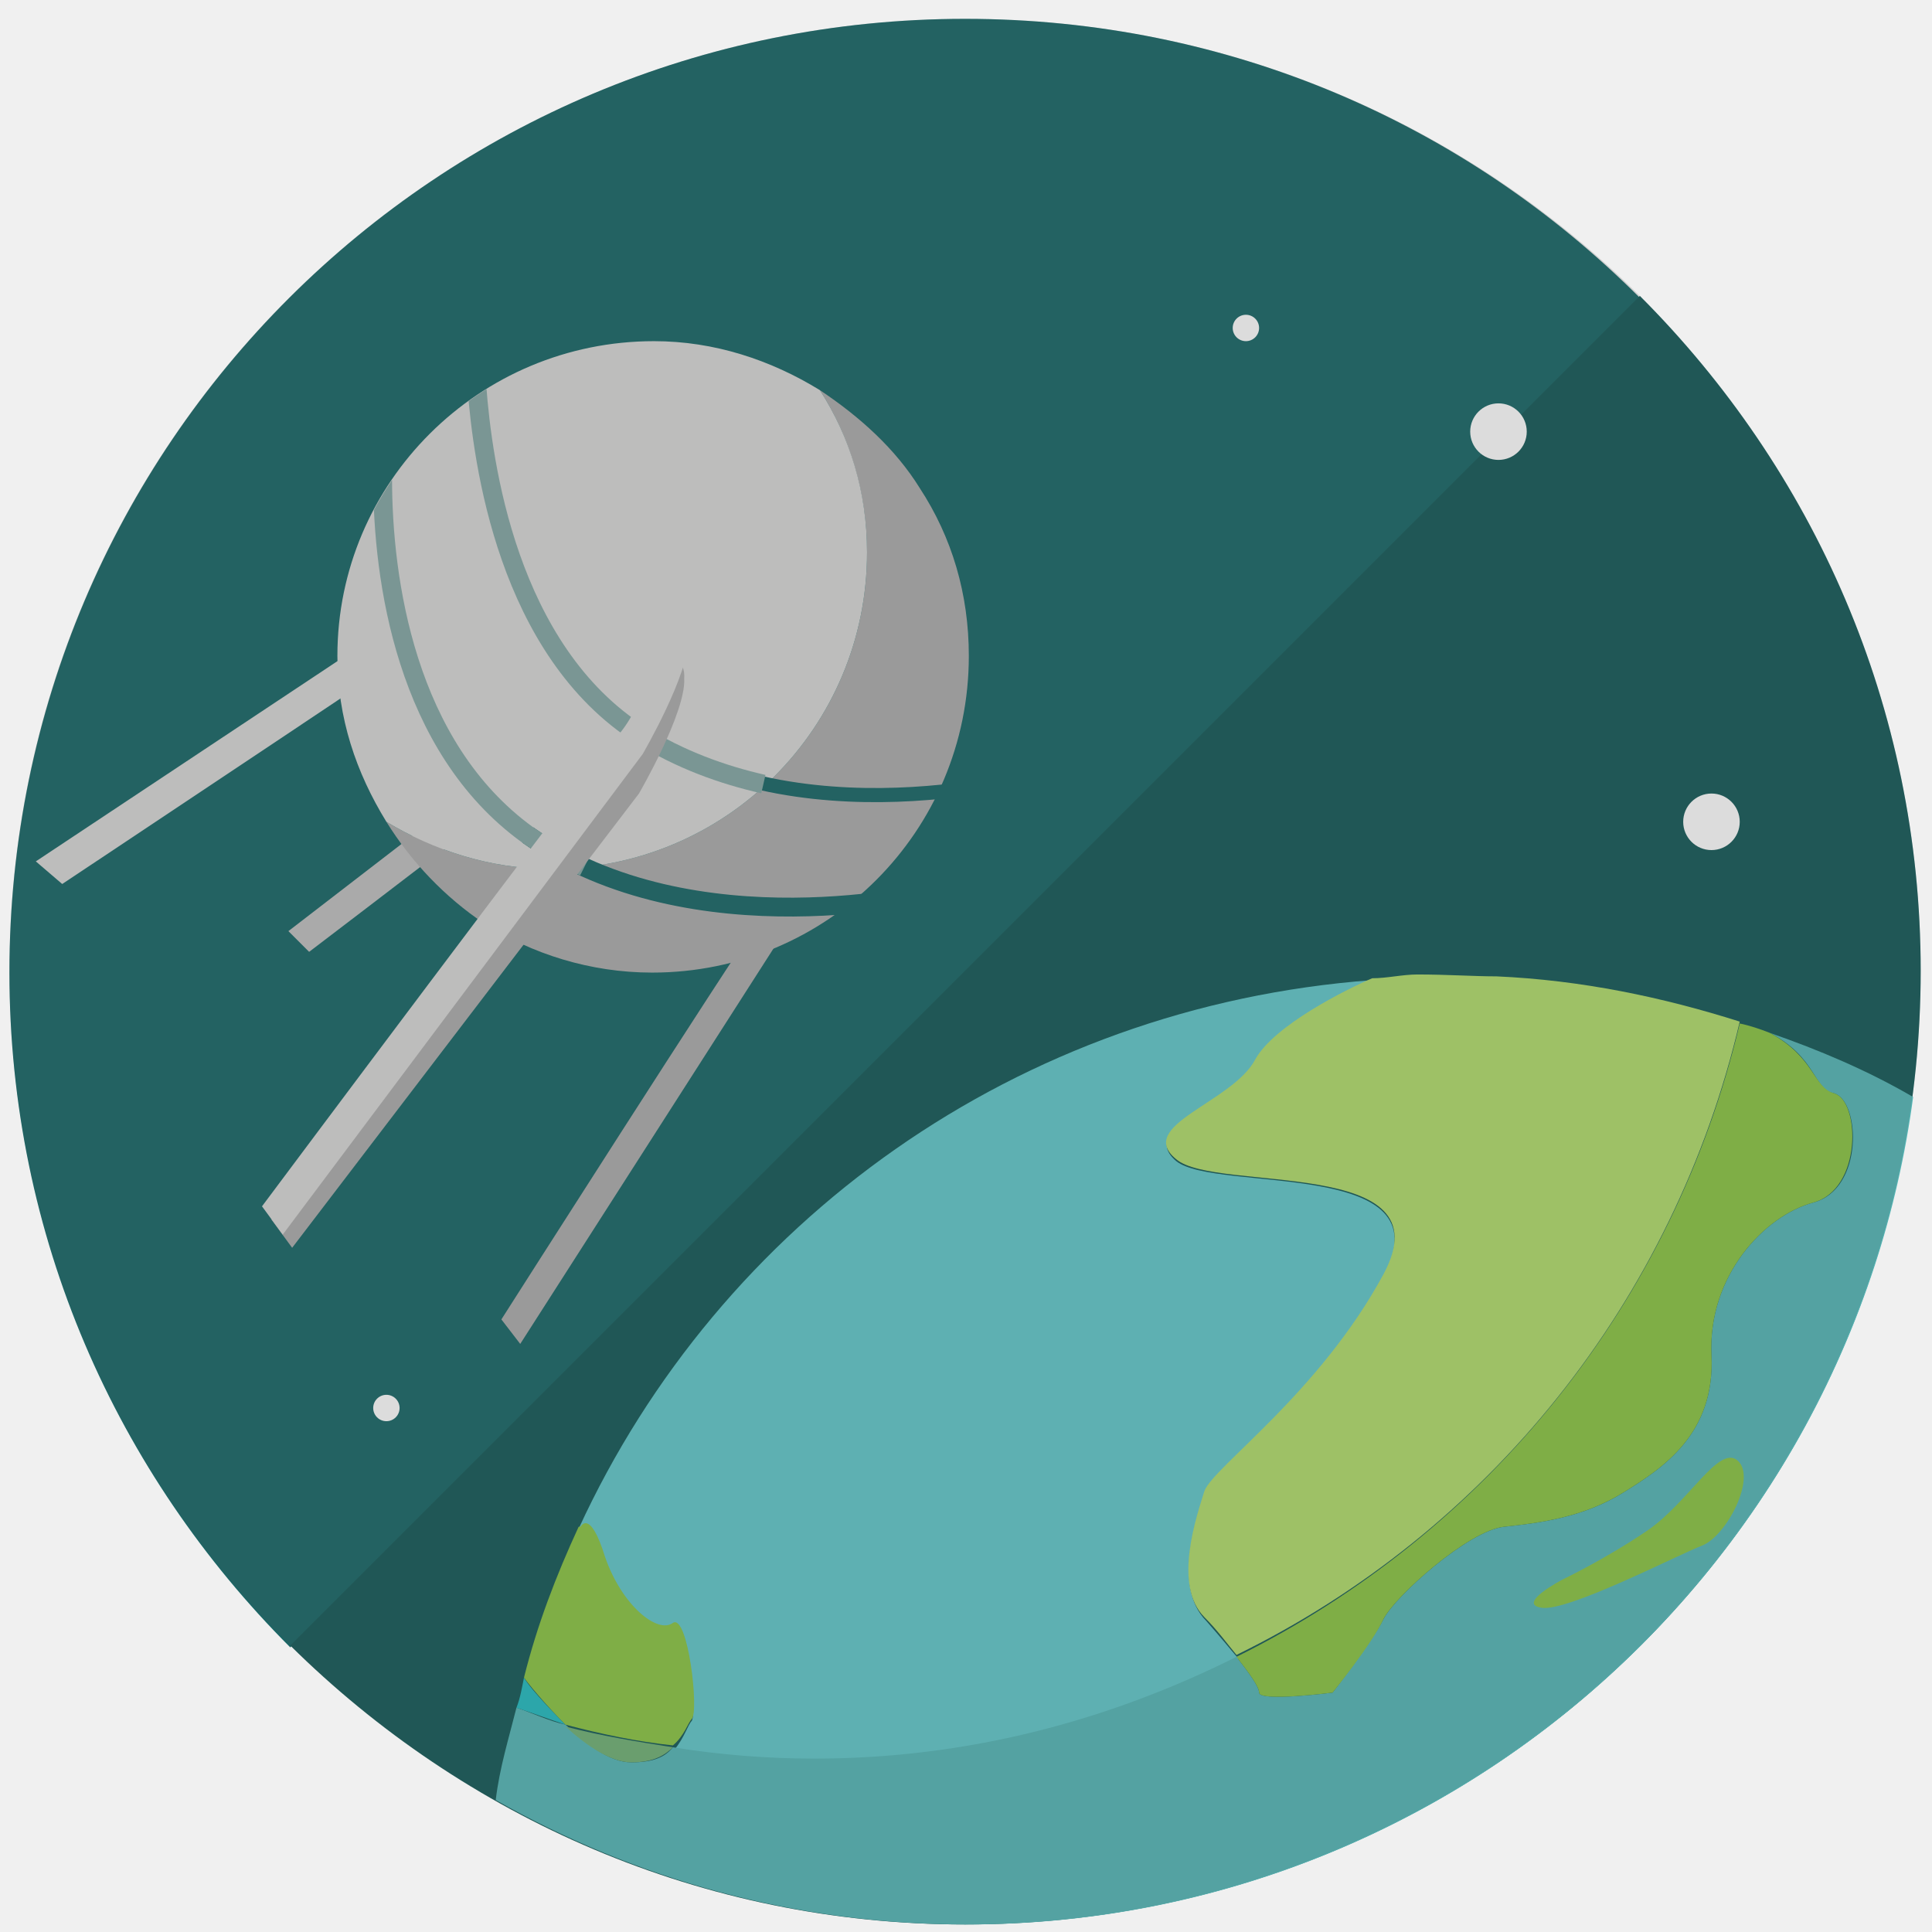
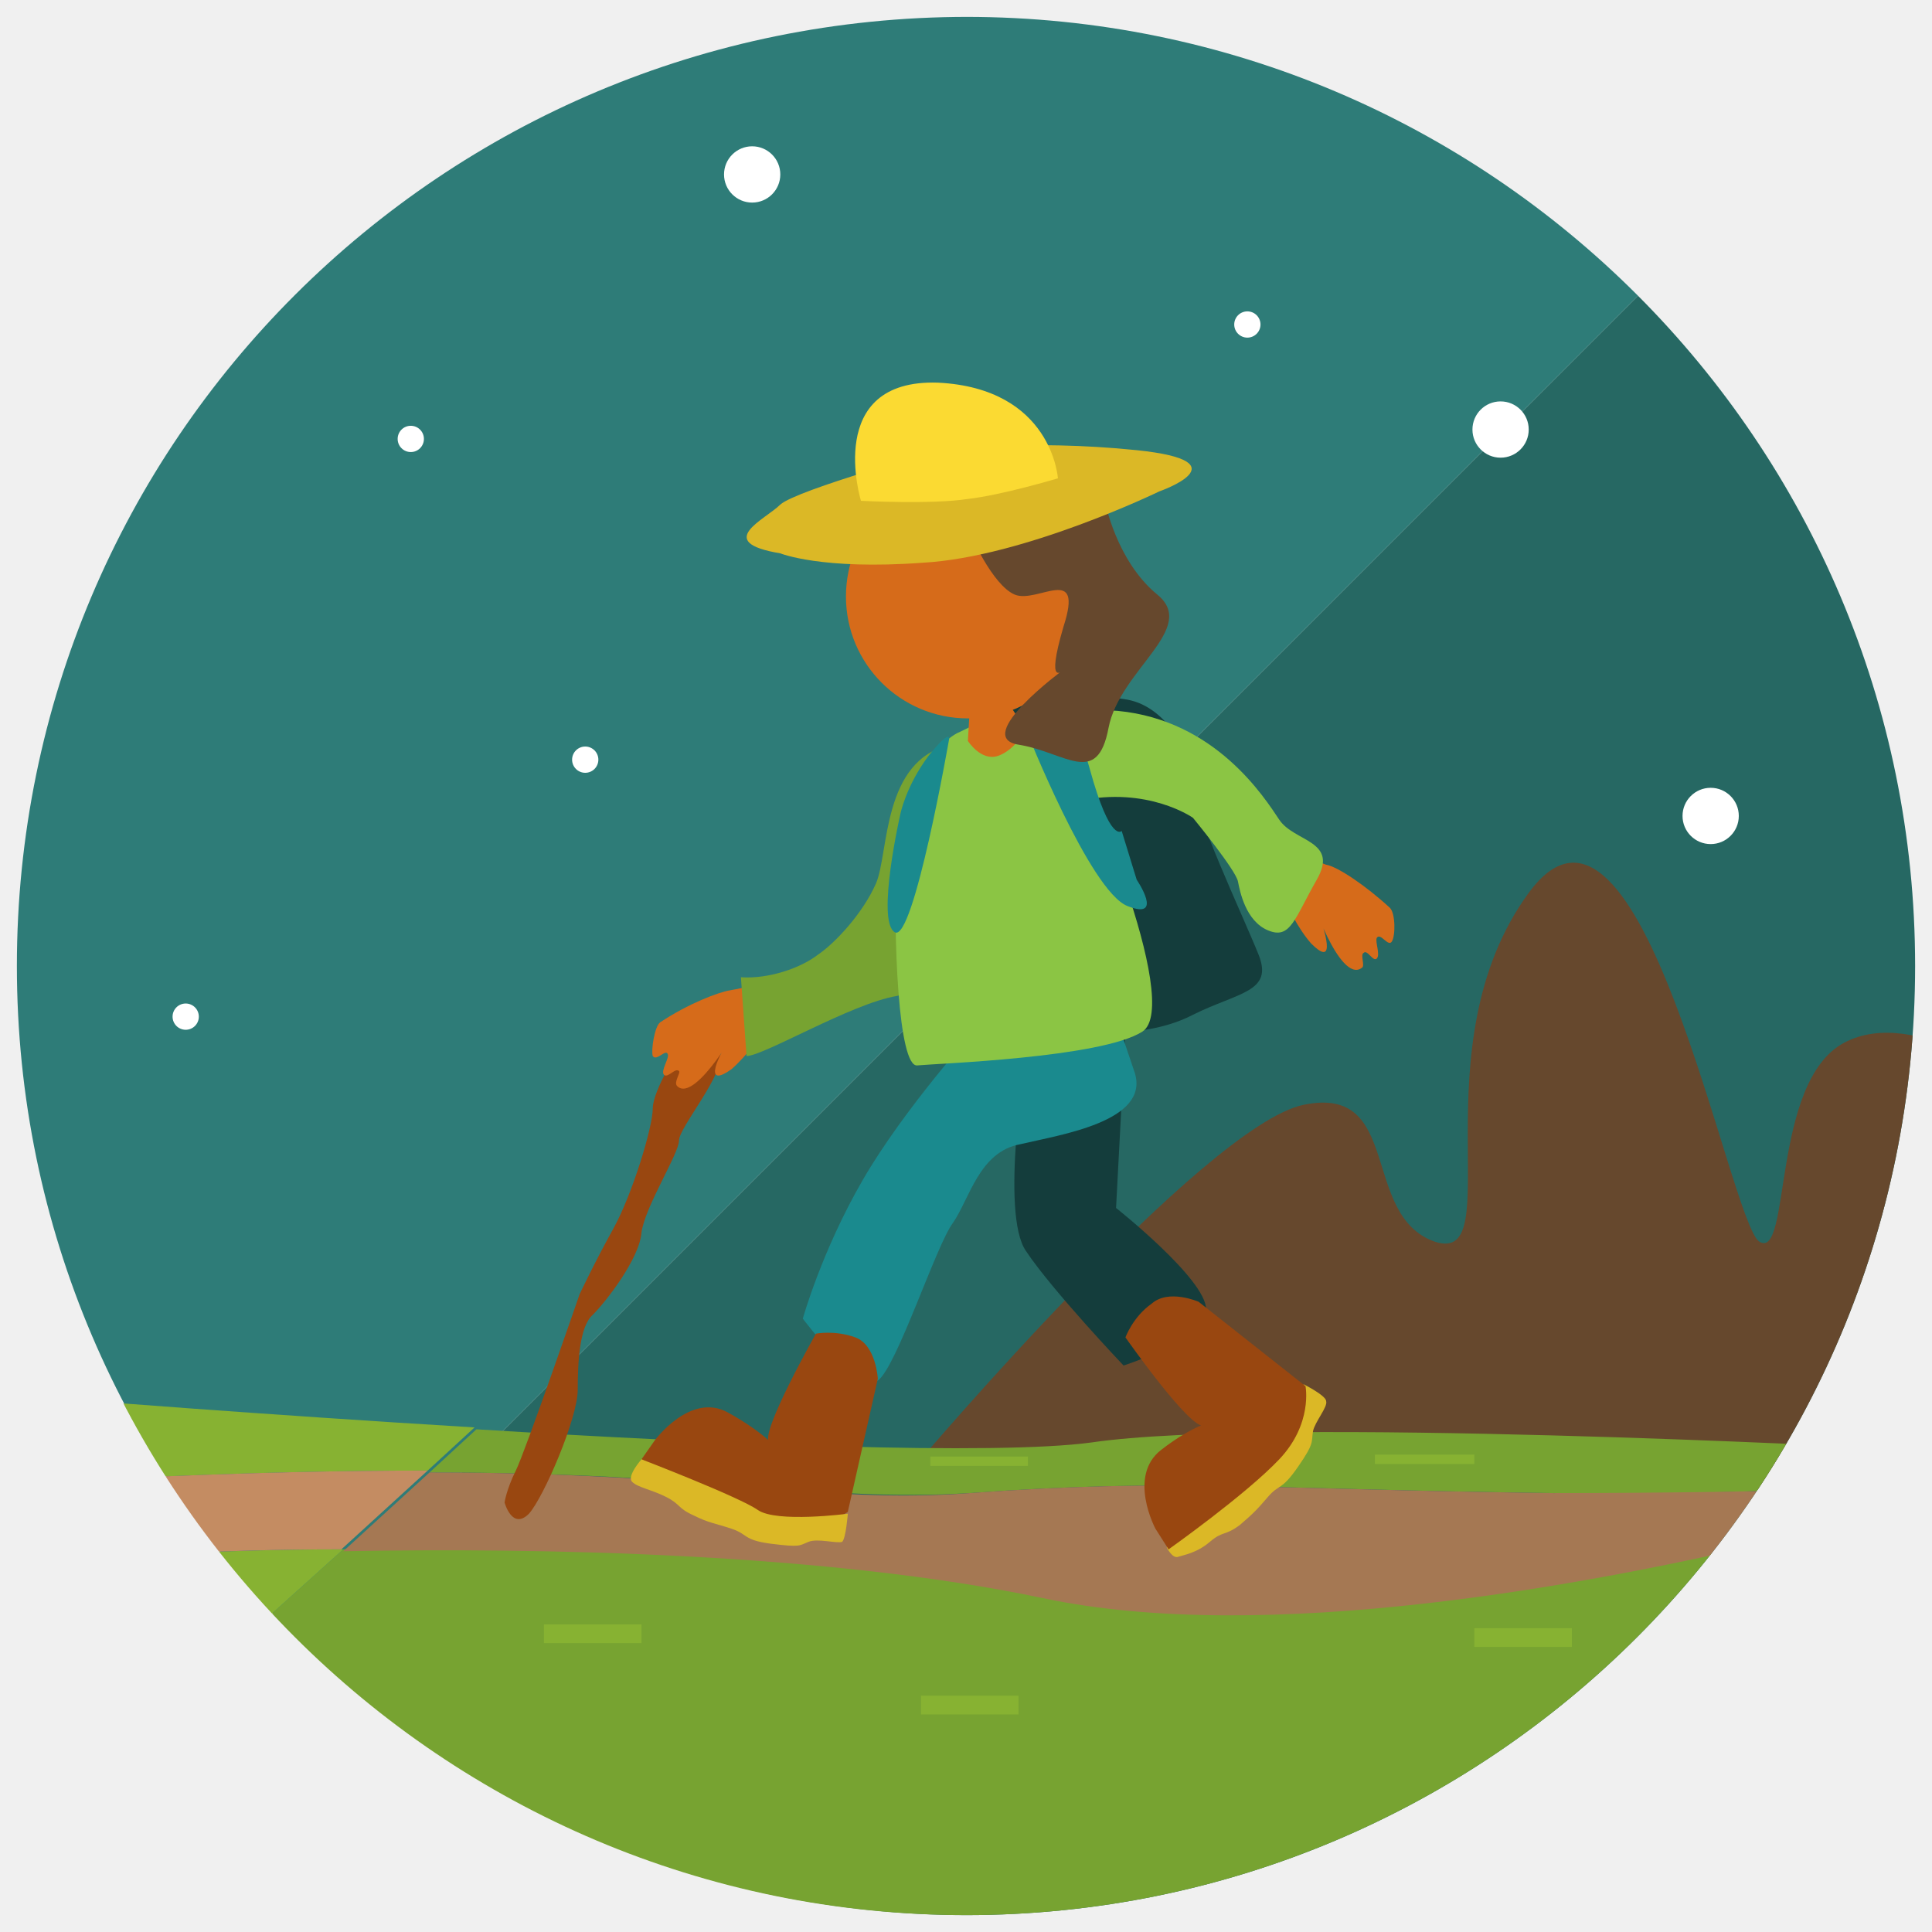
- <svg xmlns="http://www.w3.org/2000/svg" xmlns:xlink="http://www.w3.org/1999/xlink" version="1.1" id="Layer_1" x="0px" y="0px" viewBox="-138.1 345 102.5 102.5" style="enable-background:new -138.1 345 102.5 102.5;" xml:space="preserve">
+ <svg xmlns="http://www.w3.org/2000/svg" xmlns:xlink="http://www.w3.org/1999/xlink" version="1.1" id="Layer_1" x="0px" y="0px" viewBox="-20 21 103 103" style="enable-background:new -20 21 103 103;" xml:space="preserve">
  <style type="text/css">
- 	.st0{fill:#186666;}
- 	.st1{fill:#145957;}
- 	.st2{fill:#ADADAD;}
- 	.st3{fill:#D8D8D7;}
- 	.st4{fill:#C0C0C0;}
- 	.st5{fill:#9BCE80;}
- 	.st6{fill:#FFFFFF;}
- 	.st7{fill:#62C8CB;}
- 	.st8{fill:#55B7B7;}
- 	.st9{fill:#23BCC1;}
- 	.st10{fill:#8BC544;}
- 	.st11{fill:#B2DD6C;}
- 	.st12{fill:#70B275;}
- 	.st13{fill:none;stroke:#186666;stroke-miterlimit:10;}
- 	.st14{fill:none;stroke:#186666;stroke-width:0.75;stroke-miterlimit:10;}
- 	.st15{clip-path:url(#SVGID_2_);}
- 	.st16{fill:none;stroke:#85A8A5;stroke-miterlimit:10;}
- 	.st17{opacity:0.2;}
- 	.st18{fill:#4F4F4F;}
+ 	.st0{clip-path:url(#SVGID_2_);}
+ 	.st1{fill:#2E7C78;}
+ 	.st2{fill:#266863;}
+ 	.st3{clip-path:url(#SVGID_2_);fill:#FFFFFF;}
+ 	.st4{clip-path:url(#SVGID_2_);fill:#66482D;}
+ 	.st5{fill:#FFFFFF;}
+ 	.st6{fill:#77A331;}
+ 	.st7{fill:#A57853;}
+ 	.st8{fill:#87B232;}
+ 	.st9{fill:#C48C62;}
+ 	.st10{clip-path:url(#SVGID_2_);fill:#143D3C;}
+ 	.st11{clip-path:url(#SVGID_2_);fill:#994710;}
+ 	.st12{clip-path:url(#SVGID_2_);fill:#D66B1A;}
+ 	.st13{clip-path:url(#SVGID_2_);fill:#77A331;}
+ 	.st14{clip-path:url(#SVGID_2_);fill:#DBB826;}
+ 	.st15{clip-path:url(#SVGID_2_);fill:#1A8A8E;}
+ 	.st16{clip-path:url(#SVGID_2_);fill:#8BC544;}
+ 	.st17{clip-path:url(#SVGID_2_);fill:#FBDA32;}
+ 	.st18{clip-path:url(#SVGID_2_);fill:none;stroke:#87B232;stroke-miterlimit:10;}
+ 	.st19{clip-path:url(#SVGID_2_);fill:none;stroke:#87B232;stroke-width:0.5;stroke-miterlimit:10;}
</style>
  <g>
-     <g>
-       <path class="st0" d="M-86.9,346c-28,0-50.7,22.6-50.7,50.6c0,14,5.7,26.6,14.9,35.8l71.6-71.6C-60.3,351.6-72.9,346-86.9,346z" />
-       <path class="st1" d="M-51.1,360.7l-71.6,71.6c9.2,9.1,21.8,14.8,35.8,14.8c28,0,50.7-22.6,50.7-50.6    C-36.2,382.5-41.9,369.9-51.1,360.7z" />
-     </g>
-     <path class="st2" d="M-96.6,389.3c0,0,0.2,2.6-1.2,4.5s-13.7,21.2-13.7,21.2l1,1.3l13.9-21.7c0,0,1.8-3.8,1.7-5.4   C-95.1,387.7-96.6,389.3-96.6,389.3z" />
-     <path class="st3" d="M-106.2,374.8c0,0-2.9-0.2-5,1.3c-2.1,1.5-23.6,15.8-23.6,15.8l-1.4-1.2l24.1-16c0,0,4.2-2.1,6-1.9   C-104.4,373.1-106.2,374.8-106.2,374.8z" />
-     <path class="st4" d="M-98.3,379.3c0,0-2.4-0.2-4.1,1.3c-1.7,1.5-19.3,14.9-19.3,14.9l-1.1-1.1l19.6-15.1c0,0,3.4-2,4.9-1.8   C-96.9,377.7-98.3,379.3-98.3,379.3z" />
-     <g>
-       <path class="st2" d="M-89.3,370.9c-1.3-2.1-3.2-3.8-5.3-5.2c1.6,2.5,2.5,5.5,2.5,8.6c0,9.3-7.5,16.8-16.8,16.8    c-3.2,0-6.2-1-8.7-2.5c1.3,2.1,3.1,4,5.2,5.4c2.5,1.6,5.6,2.6,8.9,2.6c9.3,0,16.8-7.5,16.8-16.8    C-86.7,376.5-87.6,373.5-89.3,370.9z" />
-       <path class="st3" d="M-92.1,374.3c0-3.2-0.9-6.1-2.5-8.6c-2.6-1.6-5.6-2.6-8.8-2.6c-9.3,0-16.8,7.5-16.8,16.7c0,3.3,1,6.2,2.6,8.8    c2.5,1.5,5.5,2.5,8.7,2.5C-99.6,391.1-92.1,383.6-92.1,374.3z" />
-     </g>
-     <path class="st5" d="M-52.7,427.1c0,0,2.1-1.6,3.9-3.5c1.9-1.9,2.7-5.3,4-4.6c1.2,0.7,0.2,4-0.9,4.7c-1.2,0.7-6.3,4.9-7.7,4.9   S-52.7,427.1-52.7,427.1z" />
-     <circle class="st6" cx="-47.3" cy="388.6" r="1.5" />
-     <circle class="st6" cx="-58.6" cy="367.9" r="1.5" />
-     <circle class="st6" cx="-72" cy="362.4" r="0.7" />
-     <circle class="st6" cx="-117.6" cy="419.7" r="0.7" />
-     <g>
-       <path class="st7" d="M-74.2,424.2c0.4-1.3,6.1-5.2,9.5-11.5c3.4-6.3-8.9-4.4-11-6.1c-2.1-1.8,3-3,4.2-5.3c1-1.9,4.8-3.7,6.2-4.3    c-18.8,1.4-34.6,12.8-42.1,29.1c0,0,0.1,0,0.1,0s0.5-0.9,1.3,1.6c0.8,2.6,2.8,4,3.6,3.5c0.8-0.6,1.3,4.6,1,5.1    c-0.2,0.2-0.4,0.9-0.9,1.5c2.4,0.4,4.9,0.6,7.5,0.6c8.1,0,15.6-2.1,22.4-5.4c-0.5-0.6-1-1.2-1.7-2    C-75.9,429.2-74.6,425.5-74.2,424.2z" />
-       <path class="st8" d="M-44.2,399.8c2.5,1.3,2.3,3,3.4,3.2c1.4,0.4,1.6,5.1-1.1,5.8c-2.6,0.7-5.6,3.9-5.4,8.1c0.2,4.2-2.6,6-4.7,7.3    c-2.1,1.3-4.4,1.6-6.3,1.8c-1.9,0.2-5.8,3.7-6.4,4.9c-0.6,1.2-2.7,3.9-2.7,3.9s-3.9,0.5-3.9,0c0-0.3-0.5-1-1.2-1.9    c-6.8,3.4-14.3,5.4-22.4,5.4c-2.5,0-5-0.2-7.5-0.6c-0.4,0.5-1,0.8-2.2,0.8c-1.2,0-2.4-1-3.5-2c-0.9-0.2-1.7-0.6-2.6-0.9    c-0.4,1.6-0.9,3.2-1.1,4.9c7.4,4.2,15.9,6.6,25,6.6c25.7,0,46.9-19.2,50.2-43.9C-39,401.8-41.6,400.7-44.2,399.8z" />
-       <path class="st9" d="M-110.3,434c-0.1,0.5-0.2,1.1-0.4,1.6c0.9,0.3,1.7,0.6,2.6,0.9C-109.2,435.4-110.1,434.4-110.3,434z" />
-       <path class="st10" d="M-72.5,432.9c0.7,0.9,1.2,1.6,1.2,1.9c0,0.5,3.9,0,3.9,0s2.1-2.6,2.7-3.9c0.6-1.2,4.5-4.7,6.4-4.9    c1.9-0.2,4.2-0.5,6.3-1.8c2.1-1.3,4.9-3.1,4.7-7.3c-0.2-4.2,2.8-7.4,5.4-8.1c2.6-0.7,2.5-5.4,1.1-5.8c-1.1-0.3-1-1.9-3.4-3.2    c-0.5-0.2-1.1-0.4-1.6-0.5C-49.3,414.1-59.2,426.3-72.5,432.9z" />
-       <path class="st11" d="M-45.8,399.2c-4.1-1.3-8.4-2.2-12.9-2.4c-1.2,0-2.6-0.1-4.2-0.1c-0.8,0-1.6,0.2-2.4,0.2    c-1.4,0.6-5.2,2.5-6.2,4.3c-1.2,2.3-6.4,3.5-4.2,5.3c2.1,1.8,14.4-0.2,11,6.1c-3.4,6.3-9,10.2-9.5,11.5c-0.4,1.3-1.7,5,0,6.7    c0.7,0.7,1.2,1.4,1.7,2C-59.2,426.3-49.3,414.1-45.8,399.2z" />
-       <path class="st12" d="M-104.6,438.5c1.2,0,1.8-0.4,2.2-0.8c-1.9-0.3-3.8-0.6-5.7-1.1C-107,437.6-105.7,438.5-104.6,438.5z" />
-       <path class="st10" d="M-101.4,436.2c0.4-0.4-0.2-5.6-1-5.1c-0.8,0.6-2.7-0.9-3.6-3.5c-0.8-2.6-1.3-1.6-1.3-1.6s0,0-0.1,0    c-1.2,2.6-2.2,5.2-2.9,8c0.2,0.3,1.1,1.4,2.2,2.5c1.9,0.5,3.8,0.9,5.7,1.1C-101.8,437.1-101.6,436.4-101.4,436.2z" />
-     </g>
-     <path class="st13" d="M-110.1,389.3c8.8,6.2,21.6,3,21.6,3" />
-     <path class="st14" d="M-104,384c9.1,5.8,21.8,1.9,21.8,1.9" />
-     <path class="st10" d="M-55.2,428.8c0,0,2.3-1.1,4.5-2.6s3.8-4.6,4.8-3.7s-0.6,4-1.9,4.5c-1.3,0.5-7.1,3.5-8.5,3.3   S-55.2,428.8-55.2,428.8z" />
-   </g>
-   <g>
    <defs>
-       <circle id="SVGID_1_" cx="-103.4" cy="379.9" r="16.8" />
+       <circle id="SVGID_1_" cx="31.5" cy="72.5" r="50.6" />
    </defs>
    <clipPath id="SVGID_2_">
      <use xlink:href="#SVGID_1_" style="overflow:visible;" />
    </clipPath>
-     <g class="st15">
-       <path class="st16" d="M-107.1,391c-1-0.5-2-1-3-1.7c-6.5-4.7-7.7-13.6-7.7-18.9" />
-       <path class="st16" d="M-112.8,365.5c0.3,4,1.6,14,8.7,18.5c2.1,1.3,4.3,2.1,6.5,2.6" />
+     <g class="st0">
+       <path class="st1" d="M31.6,21.9c-28,0-50.7,22.6-50.7,50.6c0,14,5.7,26.6,14.9,35.8l71.6-71.6C58.2,27.6,45.6,21.9,31.6,21.9z" />
+       <path class="st2" d="M67.4,36.7l-71.6,71.6c9.2,9.1,21.8,14.8,35.8,14.8c28,0,50.7-22.6,50.7-50.6C82.3,58.5,76.6,45.8,67.4,36.7z    " />
    </g>
-   </g>
-   <path class="st2" d="M-103.7,380.9c0,0,0,3.1-1.8,5.2c-1.8,2.1-18.2,23.6-18.2,23.6l1.1,1.5l18.4-24.1c0,0,2.5-4.3,2.4-6.1  C-101.7,379.2-103.7,380.9-103.7,380.9z" />
-   <path class="st3" d="M-103.5,378.8c0,0,0,3.1-1.8,5.2c-1.8,2.1-18.9,25-18.9,25l1.1,1.5l19.1-25.5c0,0,2.5-4.3,2.4-6.1  S-103.5,378.8-103.5,378.8z" />
-   <g class="st17">
-     <path class="st18" d="M-36.2,396.5c0,27.9-22.7,50.6-50.7,50.6c-14,0-26.6-5.7-35.8-14.8c-9.2-9.1-14.9-21.8-14.9-35.8   c0-27.9,22.7-50.5,50.7-50.5c14,0,26.6,5.6,35.8,14.7C-41.9,369.9-36.2,382.5-36.2,396.5z" />
+     <circle class="st3" cx="71.2" cy="64.5" r="1.5" />
+     <circle class="st3" cx="60" cy="43.9" r="1.5" />
+     <circle class="st3" cx="20.1" cy="30.3" r="1.5" />
+     <circle class="st3" cx="46.5" cy="38.3" r="0.7" />
+     <circle class="st3" cx="1.9" cy="44.4" r="0.7" />
+     <circle class="st3" cx="-10.1" cy="75.2" r="0.7" />
+     <circle class="st3" cx="11.2" cy="61.5" r="0.7" />
+     <path class="st4" d="M29,98.9c0,0,15.2-17.9,20.5-19s3,5.9,7,7.3c4,1.3-1-10.4,5-18.6s10.7,17.6,12.3,18.6c1.7,1,0.6-8.5,4.5-10.6   s9.8,2.6,9.8,2.6l-6,21.5L29,98.9z" />
+     <g class="st0">
+       <path class="st5" d="M-17.8,100.1c-32.4,2,4,3.9,4,3.9s1.3-0.1,3.6-0.2c-1-1.3-2-2.6-3-4C-14.7,99.9-16.2,100-17.8,100.1z" />
+       <path class="st5" d="M88.1,99.4c0,0-3.6,0.5-9.8,0.8c-0.6,0.7-1.4,1.5-2.3,2.4C83.2,101,88.1,99.4,88.1,99.4z" />
+       <path class="st6" d="M31.7,100.6c11-0.8,15.5-0.2,31.1,0c6.2,0.1,11.4-0.1,15.5-0.3c1.2-1.3,1.8-2.1,1.8-2.1s-32.3-1.7-41.9-0.3    c-5.1,0.7-19.9,0.1-32.8-0.7l-2.5,2.3C18.1,99.5,23.6,101.1,31.7,100.6z" />
+       <path class="st6" d="M35.6,106.1c-11.5-2.4-26.8-2.7-37.3-2.5l-5,4.5c10.4,11.9,21.2,17.7,40.2,17.7c18.3,0,35.1-15.2,42.6-23.1    C64.6,105.5,47.4,108.6,35.6,106.1z" />
+       <path class="st7" d="M62.8,100.6c-15.7-0.2-20.2-0.8-31.1,0c-8.1,0.6-13.6-1.1-28.8-1.1l-4.6,4.2c10.5-0.2,25.9,0.1,37.3,2.5    c11.8,2.5,29-0.6,40.5-3.4c0.9-0.9,1.6-1.8,2.3-2.4C74.2,100.5,69,100.6,62.8,100.6z" />
+       <path class="st8" d="M-10.2,103.8c1.2,1.5,2.3,2.9,3.5,4.3l5-4.5C-5.2,103.6-8.1,103.7-10.2,103.8z" />
+       <path class="st8" d="M2.8,99.4l2.5-2.3c-11.6-0.7-21.6-1.5-21.6-1.5c1,1.5,2,2.9,3,4.2C-6.8,99.5-1.6,99.4,2.8,99.4z" />
+       <path class="st9" d="M2.8,99.4c-4.4,0-9.7,0.1-16.1,0.4c1,1.4,2,2.7,3,4c2.1-0.1,5-0.2,8.5-0.2L2.8,99.4z" />
+     </g>
+     <path class="st10" d="M37.9,76c0,0,3.2,0.4,5.7-0.9c2.4-1.2,4.3-1.2,3.5-3.2c-0.8-2-3.5-7.7-3.5-9.1s-1.3-4.1-3.5-4.5   c-2.2-0.4-6.8,0-7.1,0.7s-0.7,5-0.7,5l5.6,11.4V76z" />
+     <path class="st11" d="M16.3,76.8c0,0-1.5,2.3-1.5,3.3c0,1-1.1,4.6-2.1,6.4S10.9,90,10.9,90S8,98.4,7.5,99.4s-0.6,1.7-0.6,1.7   s0.4,1.5,1.3,0.6c0.8-0.9,2.6-5.1,2.6-6.6c0-1.5,0.1-3.4,0.8-4c0.7-0.7,2.5-3,2.6-4.4c0.2-1.4,2-4.2,2-4.9s2.5-3.6,2.2-4.7   C18.1,76,16.3,76.8,16.3,76.8z" />
+     <path class="st12" d="M21.5,74.8c0,0-0.2,0.3-0.4,0.7c-0.5,0.7-1.3,1.8-2.1,2.5c-1.4,1-0.9-0.4-0.1-1.6c0.8-1.3-1.8,3.5-2.8,2.5   c-0.2-0.2,0.2-0.7,0.1-0.8c-0.2-0.2-0.6,0.4-0.8,0.2c-0.2-0.2,0.3-0.9,0.2-1.1c-0.1-0.3-0.6,0.4-0.8,0.1c-0.1-0.3,0.1-1.6,0.4-1.8   c1.5-1,3.1-1.6,3.7-1.7c0.6-0.1,3.3-0.7,3.3-0.7L21.5,74.8z" />
+     <path class="st13" d="M19.5,73.1c1.5,0.1,3.2-0.5,4.1-1.2c0.9-0.6,2.4-2.2,3.1-3.8c0.7-1.6,0.3-6.6,4-7.4c3.7-0.8,4.3-0.9,4.3-0.9   l-3.6,4.4c0,0-1.2,9.5-3.6,9.9s-7.1,3.2-8,3.2L19.5,73.1z" />
+     <path class="st12" d="M48,67.7c0,0,0.1,0.3,0.3,0.8c0.3,0.8,0.9,2,1.6,2.8c1.2,1.2,0.9-0.2,0.4-1.6c-0.6-1.4,1.1,3.8,2.3,2.9   c0.2-0.1-0.1-0.7,0.1-0.8c0.2-0.2,0.5,0.5,0.7,0.3c0.2-0.2-0.1-0.9,0-1.1c0.2-0.3,0.6,0.5,0.8,0.2c0.2-0.3,0.2-1.5-0.1-1.8   c-1.3-1.2-2.8-2.2-3.4-2.3c-0.6-0.2-3.2-1.3-3.2-1.3L48,67.7z" />
+     <path class="st14" d="M42.2,103.5c0,0,0.3,0.6,0.6,0.5s1-0.2,1.7-0.8c0.7-0.6,0.8-0.3,1.6-0.9c0.7-0.6,0.9-0.8,1.5-1.5   s0.7-0.3,1.6-1.6s0.7-1.3,0.8-1.9c0.1-0.5,0.8-1.3,0.7-1.6c0-0.3-1.2-0.9-1.2-0.9s-1.2,3.6-2.2,4.3S42.2,103.5,42.2,103.5z" />
+     <path class="st10" d="M34.7,77.3c0,0-1.4,8.4,0,10.4c1.4,2.1,5.2,6.1,5.2,6.1s4.4-1.4,4.4-3c0-1.6-4.8-5.4-4.8-5.4l0.5-9.5   L34.7,77.3z" />
+     <path class="st15" d="M32,75.9c0,0-3.8,4.2-6,8c-2.2,3.8-3.2,7.4-3.2,7.4s3,4,4,3.3c1-0.7,3.1-7.2,4-8.4c0.9-1.3,1.4-3.8,3.6-4.2   c2.1-0.5,6.9-1.2,6.1-3.8c-0.9-2.7-2.1-6.1-2.1-6.1L32,75.9z" />
+     <path class="st11" d="M23.5,92.1c0,0-3,5.3-2.5,5.8c0.6,0.5-0.2-0.5-2.2-1.6c-2-1.1-3.9,1.5-3.9,1.5l-0.7,1c0,0,4.3,2.4,6.9,3.2   c2.5,0.8,4.1-0.4,4.1-0.4l1.6-7.1c0,0-0.1-1.8-1.2-2.2C24.5,91.9,23.5,92.1,23.5,92.1z" />
+     <path class="st14" d="M14.2,98.8c0,0-0.8,0.9-0.5,1.2c0.3,0.3,1,0.4,1.8,0.8s0.6,0.6,1.5,1c0.8,0.4,1.1,0.4,2,0.7   c0.9,0.3,0.6,0.6,2.1,0.8c1.6,0.2,1.5,0.1,2-0.1c0.5-0.2,1.5,0.1,1.8,0c0.2-0.2,0.3-1.5,0.3-1.5s-3.8,0.5-4.8-0.2   S14.2,98.8,14.2,98.8z" />
+     <path class="st11" d="M40,92.3c0,0,3.5,5,4.2,4.7s-0.5-0.1-2.3,1.3s-0.3,4.2-0.3,4.2l0.7,1.1c0,0,4.1-2.9,5.9-4.8   c1.8-1.9,1.4-3.9,1.4-3.9l-5.7-4.5c0,0-1.6-0.7-2.5,0.1C40.4,91.2,40,92.3,40,92.3z" />
+     <circle class="st12" cx="31.6" cy="52.8" r="6.5" />
+     <path class="st16" d="M31,60.1c0,0-3,1.6-3.2,6.3s0.1,11.5,1.1,11.4c1-0.1,9.8-0.4,12-1.8s-3.2-14.3-4.1-14.8   C36,60.6,33,59,32.5,59.3C32.1,59.6,31,60.1,31,60.1z" />
+     <path class="st16" d="M33.2,60.3c0,0,1.2-1.8,6.4-1.4c5.2,0.5,7.8,4.6,8.6,5.8s3.2,1.1,2,3.2c-1.2,2.1-1.4,3.2-2.6,2.7   c-1.2-0.5-1.5-2.1-1.6-2.6c-0.1-0.6-2.4-3.4-2.4-3.4s-2.4-1.7-6.1-0.9C33.7,64.4,33.2,60.3,33.2,60.3z" />
+     <path class="st12" d="M31.7,58.8l-0.1,1.7c0,0,0.7,1.1,1.6,0.8c0.9-0.3,1.5-1.4,1.5-1.4l-1-1.5L31.7,58.8z" />
+     <path class="st15" d="M35.6,58.8c-1,0.5-0.9,1.1-0.9,1.1s3.4,8.6,5.4,9.4c2,0.8,0.5-1.4,0.5-1.4l-0.8-2.6c0,0-0.6,0.7-1.7-3.3   S35.6,58.8,35.6,58.8z" />
+     <path class="st15" d="M30.6,60.4c0,0-1.9,10.9-2.9,10.3c-1-0.6,0.3-6.3,0.3-6.3s0.3-1.5,1.5-3.1C30.7,59.8,30.6,60.4,30.6,60.4z" />
+     <path class="st4" d="M31.7,49.4c0,0,1.2,2.8,2.4,3.3c1.2,0.5,3.7-1.7,2.6,1.7c-1,3.4,0,2.3,0,2.3s-4.9,3.6-2.4,4s4.2,2.3,4.8-0.9   c0.6-3.1,4.8-5.3,2.6-7.1s-2.8-5-2.8-5L31.7,49.4z" />
+     <path class="st14" d="M21.6,50.5c0,0,2.2,0.9,7.6,0.5c5.4-0.3,12.6-3.8,12.6-3.8s4.6-1.6-1.2-2.2c-5.8-0.6-10.5,0-10.5,0   s-7.6,2.1-8.5,2.9C20.8,48.7,18,49.9,21.6,50.5z" />
+     <path class="st17" d="M25.9,47.7c0,0-2-6.5,4.1-6.3c6.1,0.3,6.4,5.1,6.4,5.1s-3,0.9-4.8,1.1C29.7,47.9,25.9,47.7,25.9,47.7z" />
+     <line class="st18" x1="9" y1="108.1" x2="14.2" y2="108.1" />
+     <line class="st18" x1="29.1" y1="111.9" x2="34.3" y2="111.9" />
+     <line class="st18" x1="58.6" y1="108.3" x2="63.8" y2="108.3" />
+     <line class="st19" x1="53.3" y1="98.8" x2="58.6" y2="98.8" />
+     <line class="st19" x1="29.6" y1="98.9" x2="34.8" y2="98.9" />
  </g>
</svg>
